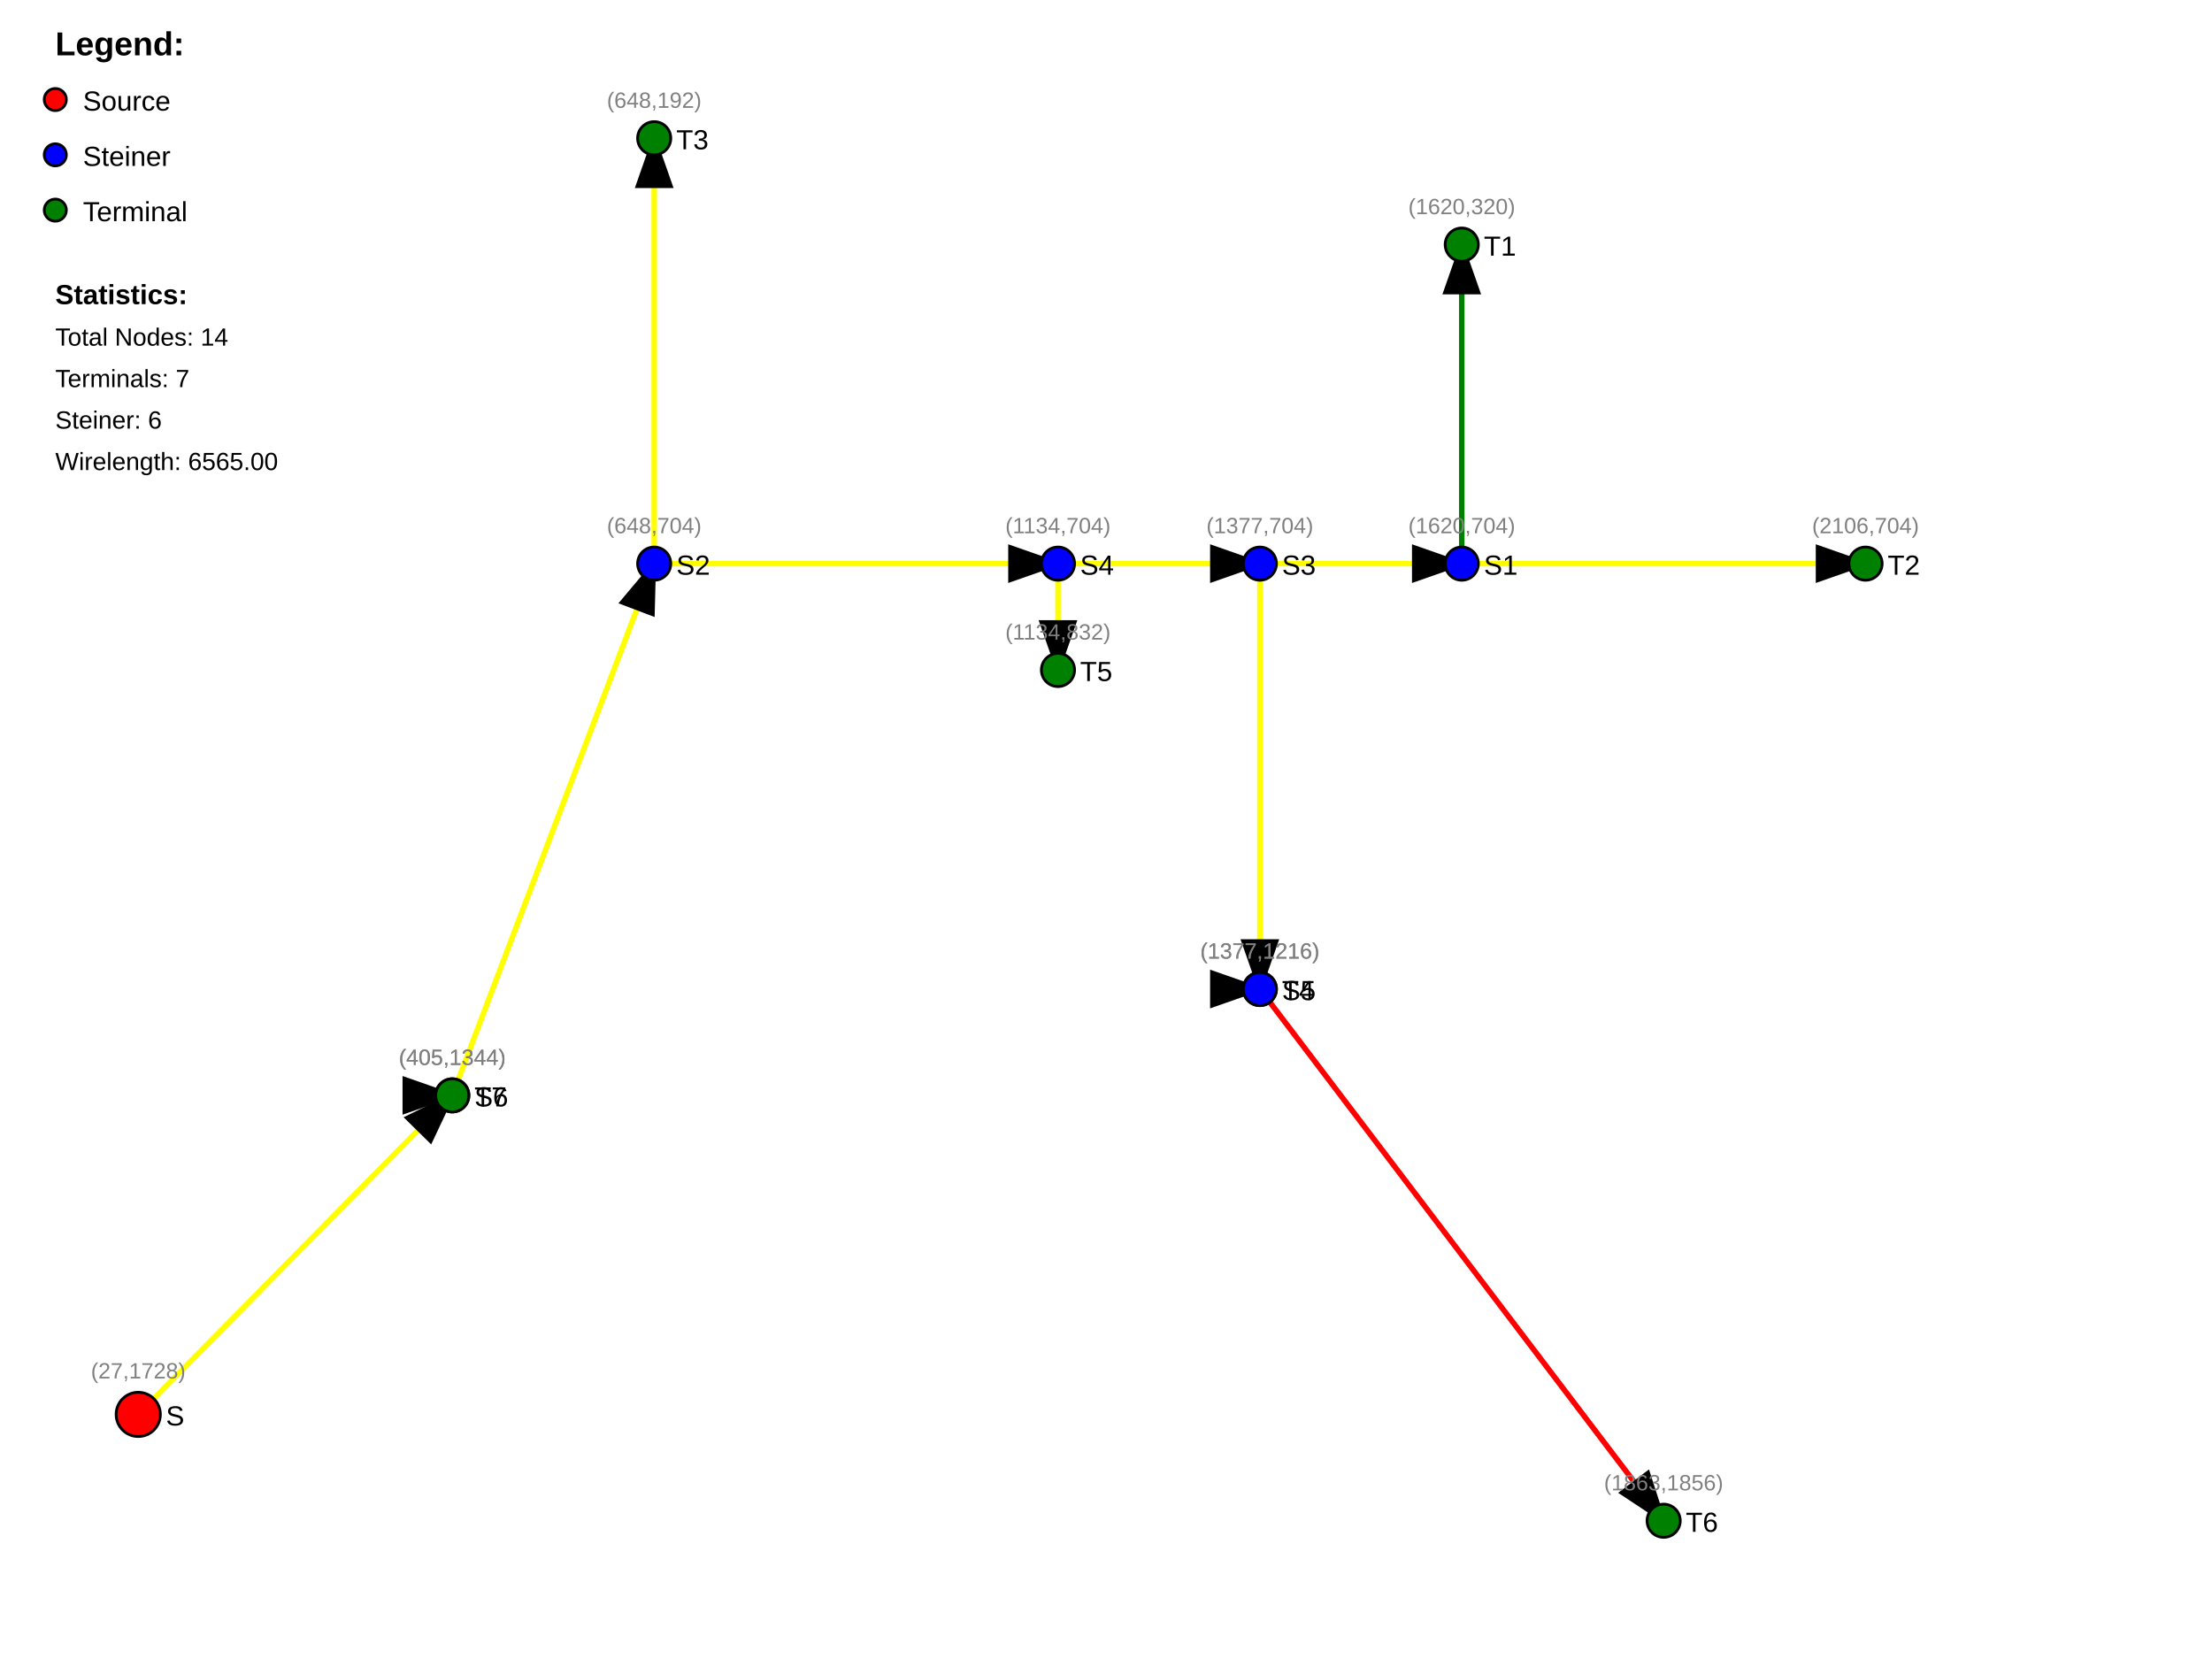
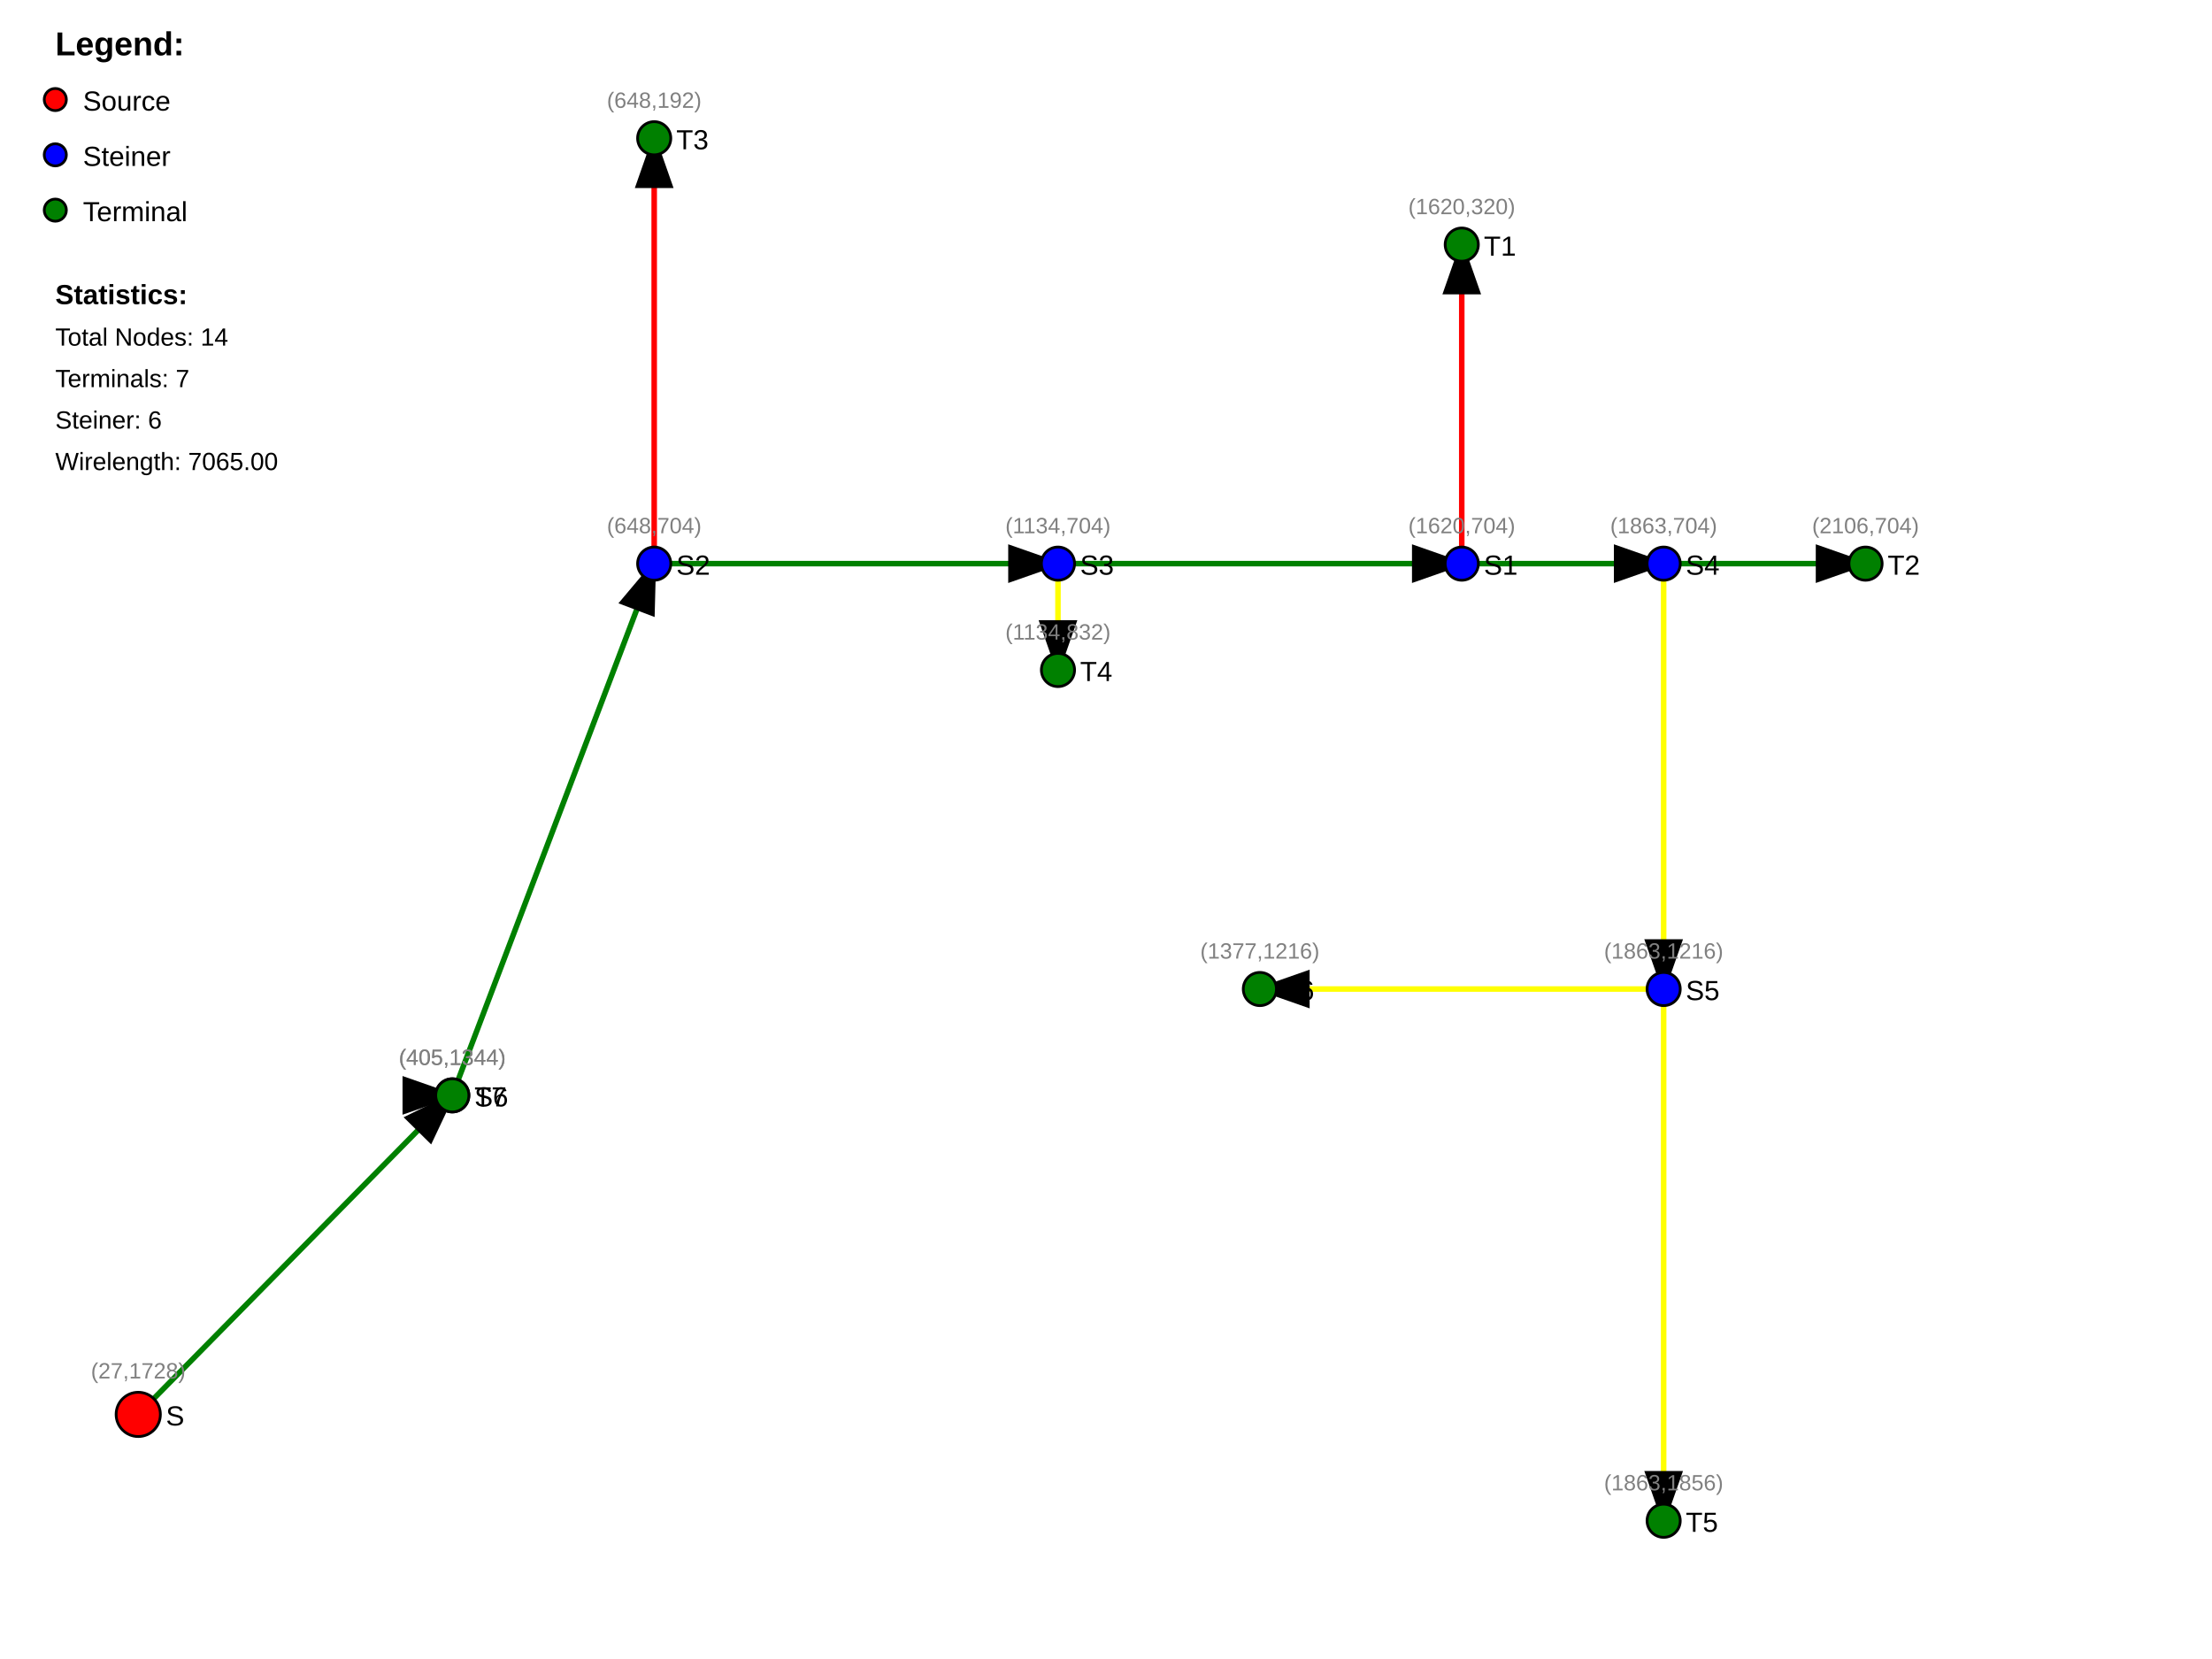
<svg xmlns="http://www.w3.org/2000/svg" width="800" height="600">
  <rect width="100%" height="100%" fill="white" />
  <defs>
    <marker id="arrowhead" markerWidth="10" markerHeight="7" refX="9" refY="3.5" orient="auto">
      <polygon points="0 0, 10 3.5, 0 7" fill="black" />
    </marker>
  </defs>
-   <line x1="50.0" y1="511.538" x2="163.582" y2="396.154" stroke="yellow" stroke-width="2" marker-end="url(#arrowhead)" />
-   <line x1="163.582" y1="396.154" x2="236.599" y2="203.846" stroke="yellow" stroke-width="2" marker-end="url(#arrowhead)" />
-   <line x1="163.582" y1="396.154" x2="163.582" y2="396.154" stroke="green" stroke-width="2" marker-end="url(#arrowhead)" />
-   <line x1="236.599" y1="203.846" x2="236.599" y2="50.0" stroke="yellow" stroke-width="2" marker-end="url(#arrowhead)" />
-   <line x1="236.599" y1="203.846" x2="382.632" y2="203.846" stroke="yellow" stroke-width="2" marker-end="url(#arrowhead)" />
-   <line x1="382.632" y1="203.846" x2="455.649" y2="203.846" stroke="yellow" stroke-width="2" marker-end="url(#arrowhead)" />
+   <line x1="50.0" y1="511.538" x2="163.582" y2="396.154" stroke="green" stroke-width="2" marker-end="url(#arrowhead)" />
+   <line x1="163.582" y1="396.154" x2="236.599" y2="203.846" stroke="green" stroke-width="2" marker-end="url(#arrowhead)" />
+   <line x1="163.582" y1="396.154" x2="163.582" y2="396.154" stroke="red" stroke-width="2" marker-end="url(#arrowhead)" />
+   <line x1="236.599" y1="203.846" x2="236.599" y2="50.0" stroke="red" stroke-width="2" marker-end="url(#arrowhead)" />
+   <line x1="236.599" y1="203.846" x2="382.632" y2="203.846" stroke="green" stroke-width="2" marker-end="url(#arrowhead)" />
+   <line x1="382.632" y1="203.846" x2="528.666" y2="203.846" stroke="green" stroke-width="2" marker-end="url(#arrowhead)" />
  <line x1="382.632" y1="203.846" x2="382.632" y2="242.308" stroke="yellow" stroke-width="2" marker-end="url(#arrowhead)" />
-   <line x1="455.649" y1="203.846" x2="528.666" y2="203.846" stroke="yellow" stroke-width="2" marker-end="url(#arrowhead)" />
-   <line x1="455.649" y1="203.846" x2="455.649" y2="357.692" stroke="yellow" stroke-width="2" marker-end="url(#arrowhead)" />
-   <line x1="528.666" y1="203.846" x2="528.666" y2="88.462" stroke="green" stroke-width="2" marker-end="url(#arrowhead)" />
-   <line x1="528.666" y1="203.846" x2="674.7" y2="203.846" stroke="yellow" stroke-width="2" marker-end="url(#arrowhead)" />
-   <line x1="455.649" y1="357.692" x2="455.649" y2="357.692" stroke="green" stroke-width="2" marker-end="url(#arrowhead)" />
-   <line x1="455.649" y1="357.692" x2="601.683" y2="550.0" stroke="red" stroke-width="2" marker-end="url(#arrowhead)" />
+   <line x1="528.666" y1="203.846" x2="528.666" y2="88.462" stroke="red" stroke-width="2" marker-end="url(#arrowhead)" />
+   <line x1="528.666" y1="203.846" x2="601.683" y2="203.846" stroke="green" stroke-width="2" marker-end="url(#arrowhead)" />
+   <line x1="601.683" y1="203.846" x2="674.7" y2="203.846" stroke="green" stroke-width="2" marker-end="url(#arrowhead)" />
+   <line x1="601.683" y1="203.846" x2="601.683" y2="357.692" stroke="yellow" stroke-width="2" marker-end="url(#arrowhead)" />
+   <line x1="601.683" y1="357.692" x2="601.683" y2="550.0" stroke="yellow" stroke-width="2" marker-end="url(#arrowhead)" />
+   <line x1="601.683" y1="357.692" x2="455.649" y2="357.692" stroke="yellow" stroke-width="2" marker-end="url(#arrowhead)" />
  <circle cx="50.0" cy="511.538" r="8" fill="red" stroke="black" stroke-width="1" />
  <text x="60.0" y="515.538" font-family="Arial" font-size="10" fill="black">S</text>
  <text x="50.0" y="498.538" font-family="Arial" font-size="8" fill="gray" text-anchor="middle">(27,1728)</text>
  <circle cx="528.666" cy="88.462" r="6" fill="green" stroke="black" stroke-width="1" />
  <text x="536.666" y="92.462" font-family="Arial" font-size="10" fill="black">T1</text>
  <text x="528.666" y="77.462" font-family="Arial" font-size="8" fill="gray" text-anchor="middle">(1620,320)</text>
  <circle cx="528.666" cy="203.846" r="6" fill="blue" stroke="black" stroke-width="1" />
  <text x="536.666" y="207.846" font-family="Arial" font-size="10" fill="black">S1</text>
  <text x="528.666" y="192.846" font-family="Arial" font-size="8" fill="gray" text-anchor="middle">(1620,704)</text>
  <circle cx="674.7" cy="203.846" r="6" fill="green" stroke="black" stroke-width="1" />
  <text x="682.7" y="207.846" font-family="Arial" font-size="10" fill="black">T2</text>
  <text x="674.7" y="192.846" font-family="Arial" font-size="8" fill="gray" text-anchor="middle">(2106,704)</text>
  <circle cx="236.599" cy="203.846" r="6" fill="blue" stroke="black" stroke-width="1" />
  <text x="244.599" y="207.846" font-family="Arial" font-size="10" fill="black">S2</text>
  <text x="236.599" y="192.846" font-family="Arial" font-size="8" fill="gray" text-anchor="middle">(648,704)</text>
  <circle cx="236.599" cy="50.0" r="6" fill="green" stroke="black" stroke-width="1" />
  <text x="244.599" y="54.0" font-family="Arial" font-size="10" fill="black">T3</text>
  <text x="236.599" y="39.0" font-family="Arial" font-size="8" fill="gray" text-anchor="middle">(648,192)</text>
-   <circle cx="455.649" cy="203.846" r="6" fill="blue" stroke="black" stroke-width="1" />
-   <text x="463.649" y="207.846" font-family="Arial" font-size="10" fill="black">S3</text>
-   <text x="455.649" y="192.846" font-family="Arial" font-size="8" fill="gray" text-anchor="middle">(1377,704)</text>
-   <circle cx="455.649" cy="357.692" r="6" fill="green" stroke="black" stroke-width="1" />
-   <text x="463.649" y="361.692" font-family="Arial" font-size="10" fill="black">T4</text>
-   <text x="455.649" y="346.692" font-family="Arial" font-size="8" fill="gray" text-anchor="middle">(1377,1216)</text>
  <circle cx="382.632" cy="203.846" r="6" fill="blue" stroke="black" stroke-width="1" />
-   <text x="390.632" y="207.846" font-family="Arial" font-size="10" fill="black">S4</text>
+   <text x="390.632" y="207.846" font-family="Arial" font-size="10" fill="black">S3</text>
  <text x="382.632" y="192.846" font-family="Arial" font-size="8" fill="gray" text-anchor="middle">(1134,704)</text>
  <circle cx="382.632" cy="242.308" r="6" fill="green" stroke="black" stroke-width="1" />
-   <text x="390.632" y="246.308" font-family="Arial" font-size="10" fill="black">T5</text>
+   <text x="390.632" y="246.308" font-family="Arial" font-size="10" fill="black">T4</text>
  <text x="382.632" y="231.308" font-family="Arial" font-size="8" fill="gray" text-anchor="middle">(1134,832)</text>
-   <circle cx="455.649" cy="357.692" r="6" fill="blue" stroke="black" stroke-width="1" />
-   <text x="463.649" y="361.692" font-family="Arial" font-size="10" fill="black">S5</text>
+   <circle cx="601.683" cy="203.846" r="6" fill="blue" stroke="black" stroke-width="1" />
+   <text x="609.683" y="207.846" font-family="Arial" font-size="10" fill="black">S4</text>
+   <text x="601.683" y="192.846" font-family="Arial" font-size="8" fill="gray" text-anchor="middle">(1863,704)</text>
+   <circle cx="601.683" cy="550.0" r="6" fill="green" stroke="black" stroke-width="1" />
+   <text x="609.683" y="554.0" font-family="Arial" font-size="10" fill="black">T5</text>
+   <text x="601.683" y="539.0" font-family="Arial" font-size="8" fill="gray" text-anchor="middle">(1863,1856)</text>
+   <circle cx="601.683" cy="357.692" r="6" fill="blue" stroke="black" stroke-width="1" />
+   <text x="609.683" y="361.692" font-family="Arial" font-size="10" fill="black">S5</text>
+   <text x="601.683" y="346.692" font-family="Arial" font-size="8" fill="gray" text-anchor="middle">(1863,1216)</text>
+   <circle cx="455.649" cy="357.692" r="6" fill="green" stroke="black" stroke-width="1" />
+   <text x="463.649" y="361.692" font-family="Arial" font-size="10" fill="black">T6</text>
  <text x="455.649" y="346.692" font-family="Arial" font-size="8" fill="gray" text-anchor="middle">(1377,1216)</text>
-   <circle cx="601.683" cy="550.0" r="6" fill="green" stroke="black" stroke-width="1" />
-   <text x="609.683" y="554.0" font-family="Arial" font-size="10" fill="black">T6</text>
-   <text x="601.683" y="539.0" font-family="Arial" font-size="8" fill="gray" text-anchor="middle">(1863,1856)</text>
  <circle cx="163.582" cy="396.154" r="6" fill="blue" stroke="black" stroke-width="1" />
  <text x="171.582" y="400.154" font-family="Arial" font-size="10" fill="black">S6</text>
  <text x="163.582" y="385.154" font-family="Arial" font-size="8" fill="gray" text-anchor="middle">(405,1344)</text>
  <circle cx="163.582" cy="396.154" r="6" fill="green" stroke="black" stroke-width="1" />
  <text x="171.582" y="400.154" font-family="Arial" font-size="10" fill="black">T7</text>
  <text x="163.582" y="385.154" font-family="Arial" font-size="8" fill="gray" text-anchor="middle">(405,1344)</text>
  <text x="20" y="20" font-family="Arial" font-size="12" font-weight="bold">Legend:</text>
  <circle cx="20" cy="36" r="4" fill="red" stroke="black" />
  <text x="30" y="40" font-family="Arial" font-size="10">Source</text>
  <circle cx="20" cy="56" r="4" fill="blue" stroke="black" />
  <text x="30" y="60" font-family="Arial" font-size="10">Steiner</text>
  <circle cx="20" cy="76" r="4" fill="green" stroke="black" />
  <text x="30" y="80" font-family="Arial" font-size="10">Terminal</text>
  <text x="20" y="110" font-family="Arial" font-size="10" font-weight="bold">Statistics:</text>
  <text x="20" y="125" font-family="Arial" font-size="9">Total Nodes: 14</text>
  <text x="20" y="140" font-family="Arial" font-size="9">Terminals: 7</text>
  <text x="20" y="155" font-family="Arial" font-size="9">Steiner: 6</text>
-   <text x="20" y="170" font-family="Arial" font-size="9">Wirelength: 6565.00</text>
+   <text x="20" y="170" font-family="Arial" font-size="9">Wirelength: 7065.00</text>
</svg>
